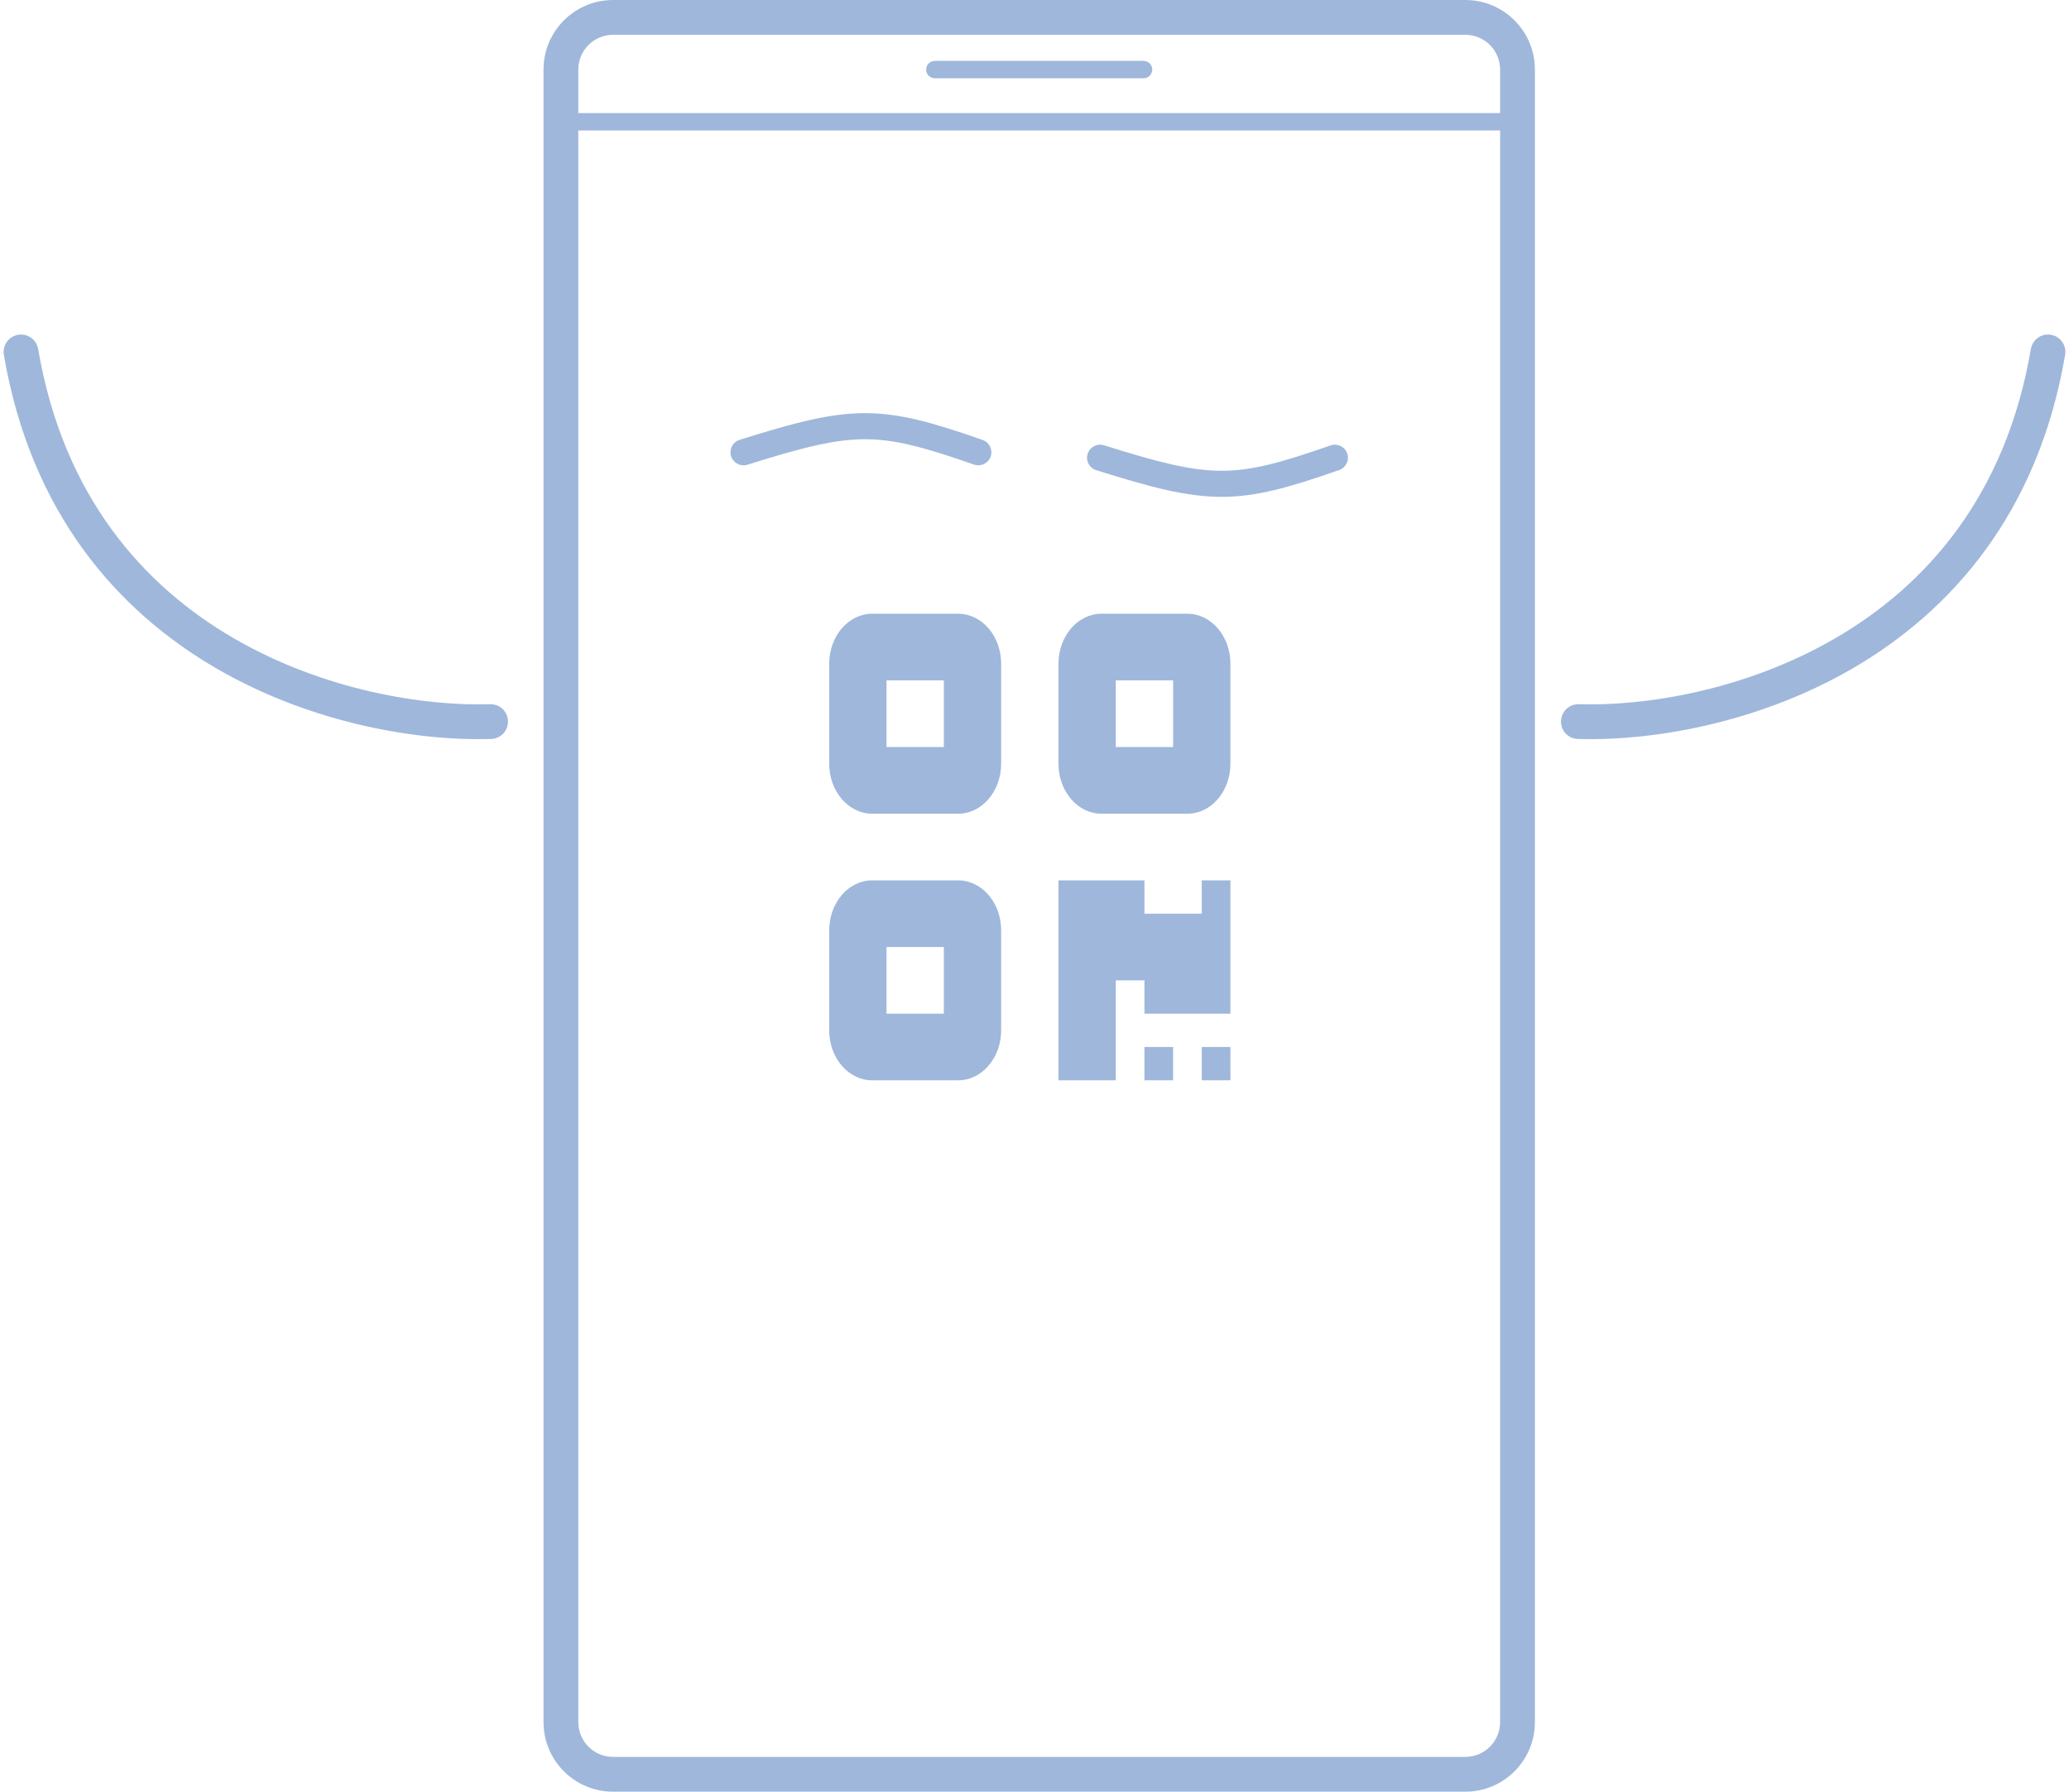
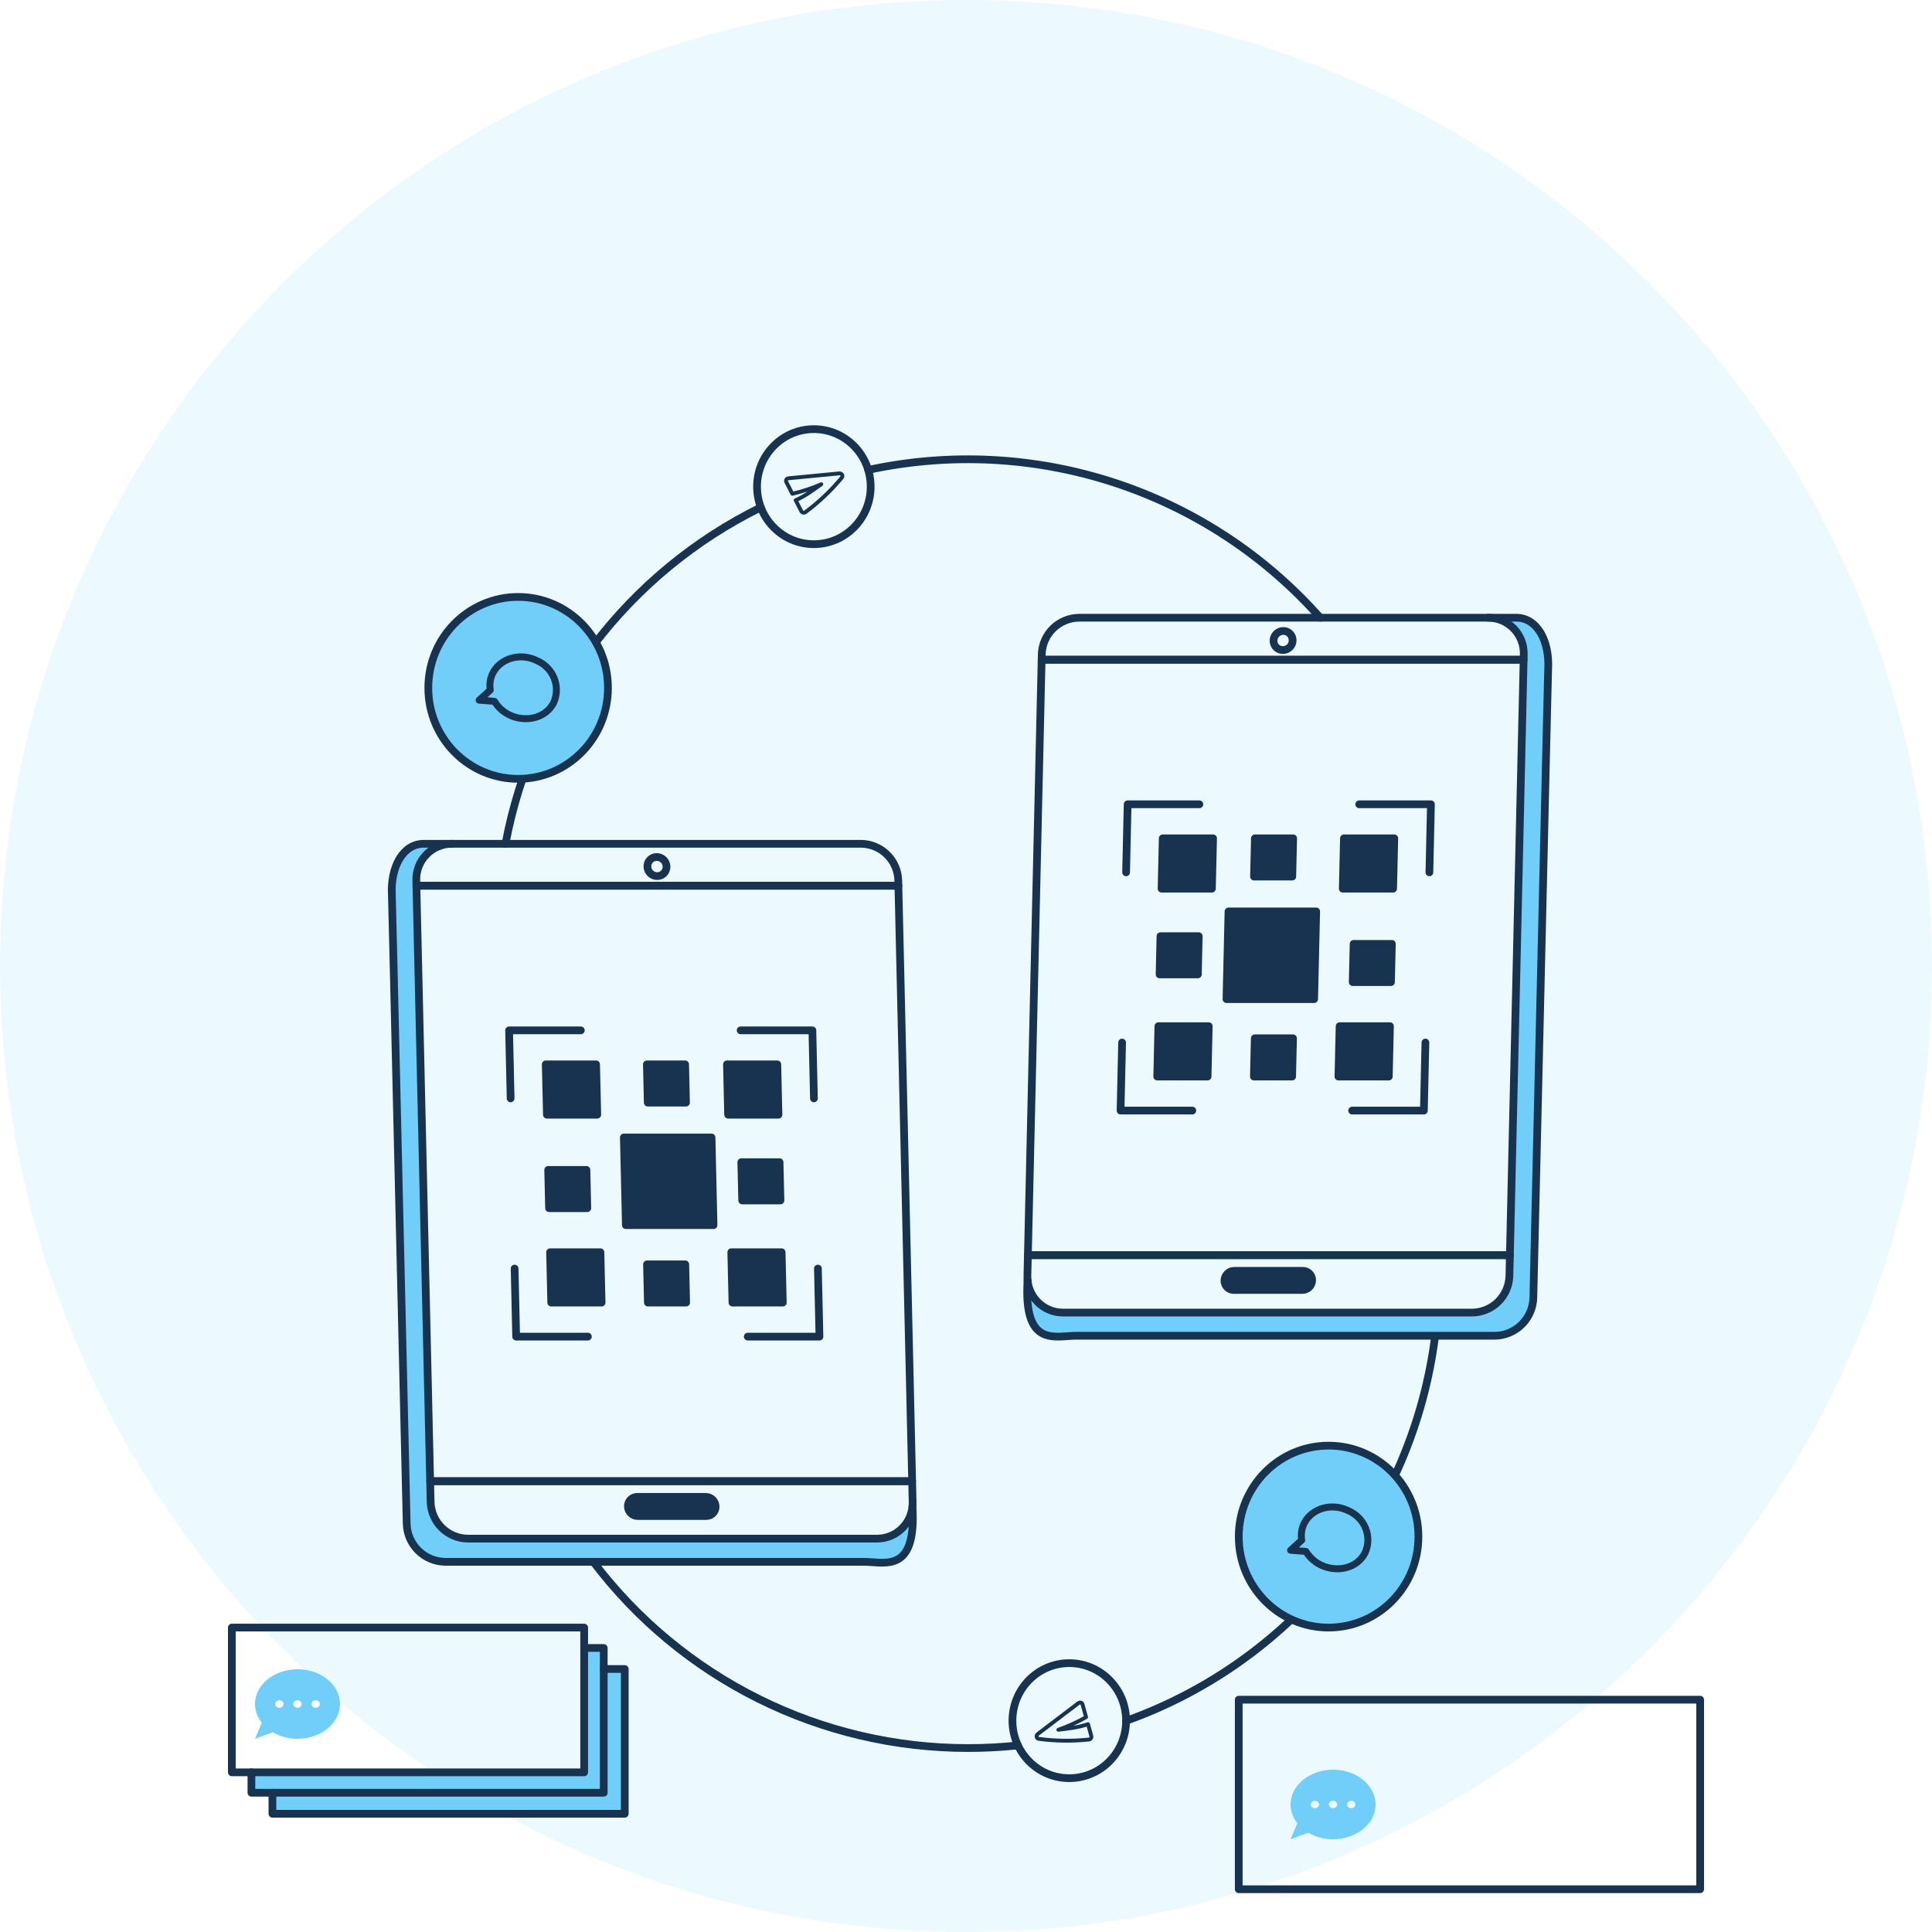
- <svg xmlns="http://www.w3.org/2000/svg" width="328" height="284" viewBox="0 0 328 284" fill="none">
-   <path fill-rule="evenodd" clip-rule="evenodd" d="M97.194 5.515H232.3C235.346 5.515 237.815 7.984 237.815 11.029V17.923H91.679V11.029C91.679 7.984 94.148 5.515 97.194 5.515ZM91.679 20.681H237.815V272.971C237.815 276.016 235.346 278.485 232.3 278.485H97.194C94.148 278.485 91.679 276.016 91.679 272.971V20.681ZM86.164 11.029C86.164 4.938 91.102 0 97.194 0H232.3C238.392 0 243.329 4.938 243.329 11.029V272.971C243.329 279.062 238.392 284 232.3 284H97.194C91.102 284 86.164 279.062 86.164 272.971V11.029ZM327.387 56.249C327.643 54.748 326.633 53.324 325.132 53.068C323.631 52.812 322.207 53.822 321.951 55.323C317.968 78.691 305.254 92.85 290.971 101.155C276.586 109.52 260.572 111.954 250.311 111.623C248.789 111.573 247.516 112.767 247.466 114.289C247.417 115.811 248.611 117.085 250.133 117.134C261.241 117.493 278.315 114.894 293.743 105.922C309.273 96.891 323.098 81.41 327.387 56.249ZM148.203 9.651C147.441 9.651 146.824 10.268 146.824 11.03C146.824 11.791 147.441 12.408 148.203 12.408L181.29 12.408C182.052 12.408 182.669 11.791 182.669 11.03C182.669 10.268 182.052 9.651 181.29 9.651L148.203 9.651ZM137.143 69.622C132.365 69.622 127.293 70.899 118.493 73.663C117.403 74.005 116.242 73.399 115.9 72.309C115.558 71.22 116.164 70.059 117.254 69.717C126.012 66.966 131.65 65.486 137.143 65.486C142.664 65.486 147.876 66.98 155.778 69.737C156.856 70.113 157.425 71.293 157.049 72.371C156.673 73.449 155.493 74.018 154.415 73.642C146.515 70.885 141.894 69.622 137.143 69.622ZM175.017 70.581C183.817 73.344 188.889 74.621 193.667 74.621C198.418 74.621 203.039 73.358 210.939 70.601C212.017 70.225 213.197 70.794 213.573 71.872C213.949 72.951 213.38 74.13 212.302 74.506C204.4 77.264 199.188 78.757 193.667 78.757C188.174 78.757 182.536 77.277 173.778 74.526C172.688 74.184 172.082 73.023 172.424 71.934C172.766 70.844 173.927 70.238 175.017 70.581ZM2.868 53.068C1.367 53.324 0.357 54.748 0.613 56.249C4.902 81.41 18.727 96.891 34.257 105.922C49.685 114.894 66.758 117.493 77.867 117.134C79.388 117.085 80.582 115.811 80.533 114.289C80.484 112.767 79.211 111.573 77.689 111.623C67.428 111.954 51.414 109.52 37.029 101.155C22.746 92.85 10.032 78.691 6.049 55.323C5.793 53.822 4.369 52.812 2.868 53.068ZM131.455 105.207C131.455 100.833 134.507 97.283 138.27 97.283H151.899C155.662 97.283 158.714 100.833 158.714 105.207V121.056C158.714 125.43 155.662 128.98 151.899 128.98H138.27C134.507 128.98 131.455 125.43 131.455 121.056V105.207ZM149.628 118.414V107.849H140.541V118.414H149.628ZM131.455 147.469C131.455 143.094 134.507 139.545 138.27 139.545H151.899C155.662 139.545 158.714 143.094 158.714 147.469V163.317C158.714 167.692 155.662 171.242 151.899 171.242H138.27C134.507 171.242 131.455 167.692 131.455 163.317V147.469ZM149.628 160.676V150.111H140.541V160.676H149.628ZM167.8 121.056V105.207C167.8 100.833 170.853 97.283 174.615 97.283H188.244C192.007 97.283 195.059 100.833 195.059 105.207V121.056C195.059 125.43 192.007 128.98 188.244 128.98H174.615C170.853 128.98 167.8 125.43 167.8 121.056ZM185.973 107.849H176.887V118.414H185.973V107.849ZM181.43 171.242V165.959H185.973V171.242H181.43ZM190.516 165.959H195.059V171.242H190.516V165.959ZM190.516 144.828V139.545H195.059V144.828V150.111V160.676H181.43V155.393H176.887V171.242H167.8V155.393V139.545H181.43V144.828H190.516Z" fill="#9FB7DB" />
+ <svg xmlns="http://www.w3.org/2000/svg" width="300" height="300" viewBox="0 0 300 300" fill="none">
+   <path d="M300 150C300 232.843 232.843 300 150 300C67.157 300 0 232.843 0 150C0 67.157 67.157 0 150 0C232.843 0 300 67.157 300 150Z" fill="#ECFAFF" />
+   <path d="M264 263.926H192.352V293.363H264V263.926Z" stroke="#17334F" stroke-width="1.2" stroke-linecap="round" stroke-linejoin="round" />
+   <path fill-rule="evenodd" clip-rule="evenodd" d="M200.4 285.6L201.452 283.116C200.773 282.265 200.406 281.246 200.4 280.2C200.4 277.216 203.358 274.8 207.005 274.8C210.653 274.8 213.6 277.216 213.6 280.2C213.6 283.185 210.642 285.6 206.994 285.6C205.633 285.607 204.3 285.255 203.16 284.589L200.4 285.6ZM204.717 280.522C204.788 280.427 204.825 280.315 204.825 280.2C204.825 280.046 204.757 279.899 204.635 279.79C204.514 279.682 204.349 279.621 204.177 279.621C204.05 279.621 203.925 279.656 203.819 279.719C203.713 279.783 203.63 279.874 203.582 279.98C203.533 280.086 203.52 280.202 203.545 280.314C203.571 280.426 203.632 280.53 203.723 280.61C203.813 280.691 203.928 280.746 204.054 280.769C204.179 280.791 204.309 280.779 204.427 280.735C204.545 280.691 204.646 280.617 204.717 280.522ZM207.641 280.2C207.641 280.315 207.603 280.427 207.532 280.522C207.461 280.617 207.36 280.692 207.242 280.735C207.124 280.779 206.994 280.791 206.868 280.768C206.743 280.746 206.628 280.691 206.537 280.61C206.447 280.529 206.385 280.426 206.361 280.313C206.336 280.201 206.348 280.084 206.397 279.979C206.446 279.873 206.529 279.782 206.635 279.719C206.742 279.655 206.866 279.621 206.994 279.621C207.166 279.621 207.33 279.682 207.451 279.791C207.572 279.9 207.64 280.047 207.641 280.2ZM210.358 280.522C210.429 280.427 210.467 280.315 210.467 280.2C210.466 280.047 210.398 279.9 210.277 279.791C210.156 279.682 209.992 279.621 209.821 279.621C209.693 279.621 209.568 279.655 209.461 279.719C209.355 279.782 209.272 279.873 209.223 279.979C209.174 280.084 209.162 280.201 209.187 280.313C209.212 280.426 209.274 280.529 209.363 280.61C209.454 280.691 209.569 280.746 209.694 280.768C209.82 280.791 209.95 280.779 210.068 280.735C210.186 280.692 210.287 280.617 210.358 280.522Z" fill="#71CEF8" />
+   <path d="M134.817 72.971C147.5 70.226 160.685 70.905 173.018 74.938C185.352 78.971 196.391 86.212 205.002 95.92" stroke="#17334F" stroke-width="1.2" stroke-linecap="round" stroke-linejoin="round" />
+   <path d="M78.498 131.021C80.591 119.832 85.265 109.285 92.147 100.217C99.029 91.15 107.93 83.811 118.144 78.785" stroke="#17334F" stroke-width="1.2" stroke-linecap="round" stroke-linejoin="round" />
+   <path d="M158.072 271.03C155.503 271.3 152.922 271.436 150.34 271.436C139.062 271.442 127.937 268.833 117.838 263.814C107.739 258.797 98.94 251.506 92.132 242.516" stroke="#17334F" stroke-width="1.2" stroke-linecap="round" stroke-linejoin="round" />
+   <path d="M222.846 207.417C221.158 220.847 215.778 233.545 207.306 244.101C198.835 254.658 187.602 262.658 174.857 267.213" stroke="#17334F" stroke-width="1.2" stroke-linecap="round" stroke-linejoin="round" />
+   <path fill-rule="evenodd" clip-rule="evenodd" d="M141.686 233.922C141.554 235.295 140.913 236.568 139.89 237.492C138.867 238.417 137.535 238.926 136.157 238.919H72.686C71.168 238.912 69.711 238.314 68.626 237.253C67.54 236.191 66.909 234.749 66.867 233.231L64.64 136.708C64.619 135.966 64.747 135.228 65.017 134.537C65.288 133.846 65.694 133.217 66.212 132.686C66.731 132.156 67.35 131.735 68.035 131.449C68.719 131.163 69.454 131.017 70.196 131.021H65.803C62.583 131.021 60.608 134.605 60.851 138.993C60.899 139.863 63.149 236.553 63.149 236.553C63.175 238.128 63.813 239.631 64.927 240.744C66.041 241.858 67.545 242.495 69.12 242.52H134.177C137.4 242.52 142.345 244.401 141.686 233.922Z" fill="#71CEF8" />
+   <path d="M141.638 230.003H66.793L66.867 233.231C66.909 234.749 67.539 236.191 68.625 237.252C69.711 238.314 71.167 238.912 72.686 238.919H136.156C136.898 238.923 137.633 238.776 138.317 238.491C139.001 238.204 139.621 237.783 140.139 237.252C140.658 236.722 141.064 236.092 141.334 235.402C141.605 234.711 141.733 233.973 141.712 233.231L141.638 230.003Z" stroke="#17334F" stroke-width="1.2" stroke-linecap="round" stroke-linejoin="round" />
+   <path d="M64.659 137.537H139.503L139.484 136.708C139.442 135.19 138.812 133.748 137.726 132.687C136.64 131.625 135.184 131.028 133.665 131.021H70.2C69.458 131.017 68.723 131.163 68.038 131.449C67.354 131.735 66.734 132.156 66.216 132.686C65.697 133.217 65.291 133.846 65.021 134.537C64.751 135.228 64.623 135.966 64.644 136.708L64.659 137.537Z" stroke="#17334F" stroke-width="1.2" stroke-linecap="round" stroke-linejoin="round" />
+   <path d="M64.659 137.538H139.503L141.638 230.003H66.793L64.659 137.538Z" stroke="#17334F" stroke-width="1.2" stroke-linecap="round" stroke-linejoin="round" />
+   <path d="M70.2 131.021H65.803C62.583 131.021 60.608 134.605 60.851 138.993C60.858 139.113 60.93 141.393 63.149 236.552C63.175 238.128 63.813 239.63 64.927 240.744C66.041 241.858 67.545 242.495 69.12 242.52H134.177C137.396 242.52 142.345 244.403 141.686 233.924" stroke="#17334F" stroke-width="1.2" stroke-linecap="round" stroke-linejoin="round" />
+   <path d="M90.19 159.992H79.051L79.291 170.559" stroke="#17334F" stroke-width="1.2" stroke-linecap="round" stroke-linejoin="round" />
+   <path d="M115.008 159.992H126.147L126.387 170.559" stroke="#17334F" stroke-width="1.2" stroke-linecap="round" stroke-linejoin="round" />
+   <path d="M91.288 207.55H80.149L79.909 196.982" stroke="#17334F" stroke-width="1.2" stroke-linecap="round" stroke-linejoin="round" />
+   <path d="M116.106 207.55H127.245L127.005 196.982" stroke="#17334F" stroke-width="1.2" stroke-linecap="round" stroke-linejoin="round" />
+   <path fill-rule="evenodd" clip-rule="evenodd" d="M96.871 176.627H110.486L110.8 190.242H97.185L96.871 176.627Z" fill="#17334F" />
+   <path fill-rule="evenodd" clip-rule="evenodd" d="M85.122 181.663H91.062L91.198 187.604H85.258L85.122 181.663Z" fill="#17334F" />
+   <path fill-rule="evenodd" clip-rule="evenodd" d="M100.447 165.275H106.387L106.524 171.215H100.584L100.447 165.275Z" fill="#17334F" />
+   <path fill-rule="evenodd" clip-rule="evenodd" d="M115.11 180.464H121.051L121.188 186.404H115.248L115.11 180.464Z" fill="#17334F" />
+   <path fill-rule="evenodd" clip-rule="evenodd" d="M100.468 196.326H106.408L106.545 202.266H100.605L100.468 196.326Z" fill="#17334F" />
+   <path fill-rule="evenodd" clip-rule="evenodd" d="M84.742 165.273H92.562L92.742 173.093H84.924L84.742 165.273Z" fill="#17334F" />
+   <path fill-rule="evenodd" clip-rule="evenodd" d="M85.416 194.447H93.235L93.416 202.266H85.597L85.416 194.447Z" fill="#17334F" />
+   <path fill-rule="evenodd" clip-rule="evenodd" d="M112.881 165.273H120.699L120.881 173.093H113.061L112.881 165.273Z" fill="#17334F" />
+   <path fill-rule="evenodd" clip-rule="evenodd" d="M113.554 194.447H121.373L121.553 202.266H113.734L113.554 194.447Z" fill="#17334F" />
+   <path d="M96.871 176.627H110.486L110.8 190.242H97.185L96.871 176.627Z" stroke="#17334F" stroke-width="1.2" stroke-linecap="round" stroke-linejoin="round" />
+   <path d="M85.122 181.663H91.062L91.198 187.604H85.258L85.122 181.663Z" stroke="#17334F" stroke-width="1.2" stroke-linecap="round" stroke-linejoin="round" />
+   <path d="M100.447 165.275H106.387L106.524 171.215H100.584L100.447 165.275Z" stroke="#17334F" stroke-width="1.2" stroke-linecap="round" stroke-linejoin="round" />
+   <path d="M115.11 180.464H121.051L121.188 186.404H115.248L115.11 180.464Z" stroke="#17334F" stroke-width="1.2" stroke-linecap="round" stroke-linejoin="round" />
+   <path d="M100.468 196.326H106.408L106.545 202.266H100.605L100.468 196.326Z" stroke="#17334F" stroke-width="1.2" stroke-linecap="round" stroke-linejoin="round" />
+   <path d="M84.742 165.273H92.562L92.742 173.093H84.924L84.742 165.273Z" stroke="#17334F" stroke-width="1.2" stroke-linecap="round" stroke-linejoin="round" />
+   <path d="M85.416 194.447H93.235L93.416 202.266H85.597L85.416 194.447Z" stroke="#17334F" stroke-width="1.2" stroke-linecap="round" stroke-linejoin="round" />
+   <path d="M112.881 165.273H120.699L120.881 173.093H113.061L112.881 165.273Z" stroke="#17334F" stroke-width="1.2" stroke-linecap="round" stroke-linejoin="round" />
+   <path d="M113.554 194.447H121.373L121.553 202.266H113.734L113.554 194.447Z" stroke="#17334F" stroke-width="1.2" stroke-linecap="round" stroke-linejoin="round" />
+   <path fill-rule="evenodd" clip-rule="evenodd" d="M111.12 233.922C111.109 233.526 110.944 233.149 110.66 232.872C110.377 232.594 109.997 232.438 109.601 232.436H98.948C98.754 232.435 98.562 232.473 98.383 232.548C98.204 232.622 98.043 232.732 97.907 232.87C97.772 233.01 97.666 233.174 97.596 233.355C97.525 233.535 97.492 233.728 97.499 233.922C97.509 234.318 97.674 234.694 97.957 234.972C98.24 235.249 98.62 235.405 99.016 235.406H109.663C109.857 235.408 110.05 235.371 110.23 235.298C110.409 235.224 110.572 235.113 110.708 234.975C110.844 234.836 110.951 234.672 111.022 234.49C111.092 234.309 111.126 234.116 111.12 233.922Z" fill="#17334F" />
+   <path d="M111.12 233.922C111.109 233.526 110.944 233.149 110.66 232.872C110.377 232.594 109.997 232.438 109.601 232.436H98.948C98.754 232.435 98.562 232.473 98.383 232.548C98.204 232.622 98.043 232.732 97.907 232.87C97.772 233.01 97.666 233.174 97.596 233.355C97.525 233.535 97.492 233.728 97.499 233.922C97.509 234.318 97.674 234.694 97.957 234.972C98.24 235.249 98.62 235.405 99.016 235.406H109.663C109.857 235.408 110.05 235.371 110.23 235.298C110.409 235.224 110.572 235.113 110.708 234.975C110.844 234.836 110.951 234.672 111.022 234.49C111.092 234.309 111.126 234.116 111.12 233.922Z" stroke="#17334F" stroke-width="1.2" stroke-linecap="round" stroke-linejoin="round" />
+   <path d="M103.081 135.614C103.651 135.038 103.635 134.098 103.044 133.514C102.454 132.931 101.514 132.926 100.944 133.502C100.374 134.078 100.391 135.019 100.981 135.602C101.571 136.185 102.511 136.191 103.081 135.614Z" stroke="#17334F" stroke-width="1.2" stroke-linecap="round" stroke-linejoin="round" />
+   <path fill-rule="evenodd" clip-rule="evenodd" d="M235.44 95.921H231.048C231.789 95.917 232.525 96.063 233.209 96.349C233.893 96.635 234.512 97.056 235.031 97.587C235.549 98.118 235.956 98.747 236.226 99.438C236.496 100.129 236.624 100.867 236.604 101.608L234.375 198.131C234.333 199.649 233.703 201.091 232.617 202.153C231.531 203.213 230.076 203.811 228.558 203.818H165.092C163.713 203.825 162.381 203.317 161.359 202.393C160.335 201.469 159.695 200.195 159.561 198.823C158.904 209.301 163.853 207.418 167.072 207.418H232.131C233.707 207.392 235.211 206.755 236.324 205.64C237.438 204.525 238.074 203.021 238.099 201.446C238.099 201.446 240.349 104.762 240.397 103.892C240.639 99.505 238.664 95.921 235.44 95.921Z" fill="#71CEF8" />
+   <path d="M159.61 194.903H234.454L234.38 198.131C234.338 199.649 233.708 201.091 232.622 202.153C231.536 203.213 230.08 203.811 228.562 203.818H165.092C164.35 203.822 163.615 203.677 162.931 203.39C162.247 203.104 161.626 202.683 161.108 202.153C160.59 201.622 160.184 200.992 159.914 200.302C159.644 199.611 159.516 198.873 159.536 198.131L159.61 194.903Z" stroke="#17334F" stroke-width="1.2" stroke-linecap="round" stroke-linejoin="round" />
+   <path d="M236.59 102.438H161.744L161.764 101.608C161.806 100.09 162.437 98.648 163.522 97.587C164.608 96.526 166.064 95.928 167.582 95.921H231.053C231.794 95.917 232.529 96.063 233.214 96.349C233.898 96.635 234.517 97.056 235.036 97.587C235.554 98.118 235.961 98.747 236.231 99.438C236.501 100.129 236.629 100.867 236.609 101.608L236.59 102.438Z" stroke="#17334F" stroke-width="1.2" stroke-linecap="round" stroke-linejoin="round" />
+   <path d="M236.589 102.438H161.744L159.611 194.903H234.455L236.589 102.438Z" stroke="#17334F" stroke-width="1.2" stroke-linecap="round" stroke-linejoin="round" />
+   <path d="M231.053 95.92H235.445C238.664 95.92 240.641 99.505 240.397 103.892C240.397 104.012 240.319 106.292 238.099 201.446C238.074 203.021 237.437 204.525 236.323 205.64C235.209 206.753 233.707 207.392 232.131 207.418H167.072C163.853 207.418 158.904 209.301 159.561 198.823" stroke="#17334F" stroke-width="1.2" stroke-linecap="round" stroke-linejoin="round" />
+   <path d="M211.057 124.89H222.196L221.956 135.459" stroke="#17334F" stroke-width="1.2" stroke-linecap="round" stroke-linejoin="round" />
+   <path d="M186.24 124.89H175.1L174.86 135.459" stroke="#17334F" stroke-width="1.2" stroke-linecap="round" stroke-linejoin="round" />
+   <path d="M209.959 172.451H221.099L221.339 161.883" stroke="#17334F" stroke-width="1.2" stroke-linecap="round" stroke-linejoin="round" />
+   <path d="M185.143 172.451H174L174.24 161.883" stroke="#17334F" stroke-width="1.2" stroke-linecap="round" stroke-linejoin="round" />
+   <path fill-rule="evenodd" clip-rule="evenodd" d="M204.377 141.527H190.761L190.447 155.143H204.062L204.377 141.527Z" fill="#17334F" />
+   <path fill-rule="evenodd" clip-rule="evenodd" d="M216.127 146.564H210.187L210.049 152.505H215.99L216.127 146.564Z" fill="#17334F" />
+   <path fill-rule="evenodd" clip-rule="evenodd" d="M200.802 130.175H194.861L194.724 136.115H200.664L200.802 130.175Z" fill="#17334F" />
+   <path fill-rule="evenodd" clip-rule="evenodd" d="M186.138 145.365H180.198L180.061 151.305H186.001L186.138 145.365Z" fill="#17334F" />
+   <path fill-rule="evenodd" clip-rule="evenodd" d="M200.78 161.226H194.84L194.702 167.166H200.643L200.78 161.226Z" fill="#17334F" />
+   <path fill-rule="evenodd" clip-rule="evenodd" d="M216.505 130.175H208.686L208.506 137.993H216.325L216.505 130.175Z" fill="#17334F" />
+   <path fill-rule="evenodd" clip-rule="evenodd" d="M215.832 159.347H208.013L207.833 167.166H215.652L215.832 159.347Z" fill="#17334F" />
+   <path fill-rule="evenodd" clip-rule="evenodd" d="M188.367 130.175H180.548L180.368 137.993H188.186L188.367 130.175Z" fill="#17334F" />
+   <path fill-rule="evenodd" clip-rule="evenodd" d="M187.694 159.347H179.875L179.694 167.166H187.513L187.694 159.347Z" fill="#17334F" />
+   <path d="M204.377 141.527H190.761L190.447 155.143H204.062L204.377 141.527Z" stroke="#17334F" stroke-width="1.2" stroke-linecap="round" stroke-linejoin="round" />
+   <path d="M216.127 146.564H210.187L210.049 152.505H215.99L216.127 146.564Z" stroke="#17334F" stroke-width="1.2" stroke-linecap="round" stroke-linejoin="round" />
+   <path d="M200.802 130.175H194.861L194.724 136.115H200.664L200.802 130.175Z" stroke="#17334F" stroke-width="1.2" stroke-linecap="round" stroke-linejoin="round" />
+   <path d="M186.138 145.365H180.198L180.061 151.305H186.001L186.138 145.365Z" stroke="#17334F" stroke-width="1.2" stroke-linecap="round" stroke-linejoin="round" />
+   <path d="M200.78 161.226H194.84L194.702 167.166H200.643L200.78 161.226Z" stroke="#17334F" stroke-width="1.2" stroke-linecap="round" stroke-linejoin="round" />
+   <path d="M216.505 130.175H208.686L208.506 137.993H216.325L216.505 130.175Z" stroke="#17334F" stroke-width="1.2" stroke-linecap="round" stroke-linejoin="round" />
+   <path d="M215.832 159.347H208.013L207.833 167.166H215.652L215.832 159.347Z" stroke="#17334F" stroke-width="1.2" stroke-linecap="round" stroke-linejoin="round" />
+   <path d="M188.367 130.175H180.548L180.368 137.993H188.186L188.367 130.175Z" stroke="#17334F" stroke-width="1.2" stroke-linecap="round" stroke-linejoin="round" />
+   <path d="M187.694 159.347H179.875L179.694 167.166H187.513L187.694 159.347Z" stroke="#17334F" stroke-width="1.2" stroke-linecap="round" stroke-linejoin="round" />
+   <path fill-rule="evenodd" clip-rule="evenodd" d="M190.135 198.823C190.146 198.427 190.31 198.05 190.594 197.773C190.878 197.495 191.258 197.339 191.654 197.337H202.3C202.494 197.336 202.686 197.373 202.865 197.447C203.044 197.523 203.206 197.632 203.341 197.771C203.477 197.909 203.582 198.075 203.653 198.255C203.724 198.436 203.756 198.629 203.75 198.823C203.74 199.219 203.574 199.595 203.291 199.873C203.008 200.15 202.627 200.306 202.231 200.307H191.585C191.392 200.308 191.2 200.271 191.021 200.197C190.842 200.122 190.68 200.012 190.544 199.874C190.409 199.735 190.303 199.57 190.232 199.39C190.163 199.209 190.129 199.017 190.135 198.823Z" fill="#17334F" />
+   <path d="M190.135 198.823C190.146 198.427 190.31 198.05 190.594 197.773C190.878 197.495 191.258 197.339 191.654 197.337H202.3C202.494 197.336 202.686 197.373 202.865 197.447C203.044 197.523 203.206 197.632 203.341 197.771C203.477 197.909 203.582 198.075 203.653 198.255C203.724 198.436 203.756 198.629 203.75 198.823C203.74 199.219 203.574 199.595 203.291 199.873C203.008 200.15 202.627 200.306 202.231 200.307H191.585C191.392 200.308 191.2 200.271 191.021 200.197C190.842 200.122 190.68 200.012 190.544 199.874C190.409 199.735 190.303 199.57 190.232 199.39C190.163 199.209 190.129 199.017 190.135 198.823Z" stroke="#17334F" stroke-width="1.2" stroke-linecap="round" stroke-linejoin="round" />
+   <path d="M200.269 100.503C200.859 99.92 200.875 98.98 200.305 98.403C199.736 97.827 198.795 97.832 198.205 98.416C197.616 98.999 197.599 99.939 198.169 100.516C198.739 101.092 199.678 101.087 200.269 100.503Z" stroke="#17334F" stroke-width="1.2" stroke-linecap="round" stroke-linejoin="round" />
+   <path d="M80.456 120.939C88.16 120.939 94.405 114.616 94.405 106.815C94.405 99.015 88.16 92.691 80.456 92.691C72.752 92.691 66.507 99.015 66.507 106.815C66.507 114.616 72.752 120.939 80.456 120.939Z" fill="#71CEF8" />
+   <path d="M83.39 102.59C79.686 100.782 75.535 103.358 76.131 107.152L74.4 108.721L76.782 108.903C78.886 112.389 84.228 112.536 85.977 109.104C86.512 107.904 86.54 106.544 86.056 105.323C85.571 104.102 84.612 103.12 83.39 102.59Z" stroke="#17334F" stroke-width="1.08" stroke-linecap="round" stroke-linejoin="round" />
+   <path d="M80.456 120.939C88.16 120.939 94.405 114.616 94.405 106.815C94.405 99.015 88.16 92.691 80.456 92.691C72.752 92.691 66.507 99.015 66.507 106.815C66.507 114.616 72.752 120.939 80.456 120.939Z" stroke="#17334F" stroke-width="1.2" stroke-linecap="round" stroke-linejoin="round" />
+   <path d="M206.303 252.728C214.007 252.728 220.252 246.404 220.252 238.604C220.252 230.804 214.007 224.48 206.303 224.48C198.599 224.48 192.354 230.804 192.354 238.604C192.354 246.404 198.599 252.728 206.303 252.728Z" fill="#71CEF8" />
+   <path d="M209.39 234.59C205.686 232.783 201.535 235.359 202.131 239.153L200.4 240.721L202.782 240.904C204.886 244.39 210.228 244.537 211.977 241.105C212.512 239.904 212.54 238.545 212.056 237.324C211.571 236.103 210.612 235.12 209.39 234.59Z" stroke="#17334F" stroke-width="1.08" stroke-linecap="round" stroke-linejoin="round" />
+   <path d="M206.303 252.728C214.007 252.728 220.252 246.404 220.252 238.604C220.252 230.804 214.007 224.48 206.303 224.48C198.599 224.48 192.354 230.804 192.354 238.604C192.354 246.404 198.599 252.728 206.303 252.728Z" stroke="#17334F" stroke-width="1.2" stroke-linecap="round" stroke-linejoin="round" />
+   <path d="M126.376 84.5C131.248 84.5 135.197 80.501 135.197 75.568C135.197 70.635 131.248 66.637 126.376 66.637C121.504 66.637 117.554 70.635 117.554 75.568C117.554 80.501 121.504 84.5 126.376 84.5Z" stroke="#17334F" stroke-width="1.2" stroke-linecap="round" stroke-linejoin="round" />
+   <path d="M130.683 74.21C129.051 76.175 127.182 77.948 125.112 79.495C125.064 79.541 125.005 79.575 124.94 79.594C124.875 79.613 124.806 79.617 124.738 79.605C124.67 79.593 124.606 79.565 124.552 79.525C124.497 79.484 124.453 79.432 124.423 79.373L123.549 77.674C124.943 77.08 126.22 76.135 127.532 75.192C126.088 75.82 124.582 76.315 123.034 76.671L122.096 74.845C122.065 74.786 122.05 74.721 122.051 74.656C122.052 74.591 122.07 74.527 122.103 74.471C122.135 74.414 122.182 74.366 122.238 74.331C122.295 74.296 122.36 74.274 122.428 74.268L130.325 73.51C130.414 73.501 130.504 73.518 130.583 73.56C130.662 73.601 130.726 73.665 130.766 73.743C130.806 73.82 130.819 73.907 130.804 73.991C130.789 74.075 130.747 74.151 130.683 74.21Z" stroke="#17334F" stroke-width="0.6" stroke-linecap="round" stroke-linejoin="round" />
+   <path d="M166.035 276.115C170.907 276.115 174.857 272.117 174.857 267.184C174.857 262.25 170.907 258.252 166.035 258.252C161.163 258.252 157.214 262.25 157.214 267.184C157.214 272.117 161.163 276.115 166.035 276.115Z" stroke="#17334F" stroke-width="1.2" stroke-linecap="round" stroke-linejoin="round" />
+   <path d="M161.356 270.016C163.889 270.352 166.465 270.387 169.035 270.119C169.102 270.12 169.168 270.106 169.229 270.075C169.289 270.045 169.343 270.001 169.384 269.946C169.426 269.892 169.454 269.828 169.467 269.761C169.48 269.694 169.477 269.626 169.458 269.562L168.949 267.721C167.521 268.23 165.942 268.402 164.338 268.6C165.825 268.081 167.267 267.424 168.646 266.635L168.097 264.656C168.079 264.592 168.046 264.535 168.001 264.488C167.956 264.441 167.9 264.406 167.838 264.386C167.776 264.367 167.709 264.363 167.644 264.376C167.578 264.388 167.516 264.416 167.462 264.458L161.145 269.258C161.073 269.311 161.019 269.385 160.989 269.47C160.959 269.554 160.956 269.645 160.979 269.728C161.002 269.812 161.051 269.885 161.119 269.937C161.187 269.988 161.27 270.016 161.356 270.016Z" stroke="#17334F" stroke-width="0.6" stroke-linecap="round" stroke-linejoin="round" />
+   <path fill-rule="evenodd" clip-rule="evenodd" d="M42.302 278.375V281.64H97.013V259.16H93.75V255.897H90.71V275.207H39.041V278.375H42.302Z" fill="#71CEF8" />
+   <path d="M90.71 252.729H36V275.207H90.71V252.729Z" stroke="#17334F" stroke-width="1.2" stroke-linecap="round" stroke-linejoin="round" />
+   <path fill-rule="evenodd" clip-rule="evenodd" d="M39.6 270L40.652 267.516C39.974 266.665 39.606 265.646 39.6 264.6C39.6 261.615 42.558 259.2 46.206 259.2C49.853 259.2 52.8 261.615 52.8 264.6C52.8 267.585 49.842 270 46.195 270C44.834 270.007 43.501 269.655 42.361 268.989L39.6 270ZM43.917 264.922C43.988 264.827 44.026 264.715 44.026 264.6C44.025 264.446 43.957 264.299 43.835 264.19C43.714 264.082 43.549 264.021 43.378 264.021C43.25 264.021 43.125 264.055 43.019 264.119C42.913 264.183 42.83 264.274 42.782 264.38C42.733 264.485 42.721 264.602 42.746 264.714C42.771 264.826 42.833 264.929 42.923 265.01C43.013 265.091 43.129 265.146 43.254 265.168C43.379 265.191 43.509 265.179 43.627 265.135C43.745 265.091 43.846 265.017 43.917 264.922ZM46.841 264.6C46.841 264.715 46.803 264.827 46.732 264.922C46.661 265.017 46.56 265.091 46.442 265.135C46.324 265.179 46.194 265.191 46.068 265.168C45.943 265.146 45.828 265.091 45.738 265.01C45.647 264.929 45.586 264.826 45.561 264.713C45.536 264.601 45.549 264.484 45.597 264.378C45.646 264.273 45.729 264.182 45.836 264.118C45.942 264.055 46.067 264.021 46.195 264.021C46.366 264.021 46.53 264.082 46.651 264.191C46.772 264.299 46.84 264.447 46.841 264.6ZM49.558 264.922C49.629 264.827 49.667 264.715 49.667 264.6C49.667 264.447 49.599 264.299 49.477 264.191C49.356 264.082 49.192 264.021 49.021 264.021C48.893 264.021 48.768 264.055 48.662 264.118C48.556 264.182 48.473 264.273 48.423 264.378C48.374 264.484 48.362 264.601 48.387 264.713C48.412 264.826 48.474 264.929 48.564 265.01C48.654 265.091 48.77 265.146 48.895 265.168C49.02 265.191 49.15 265.179 49.268 265.135C49.386 265.091 49.487 265.017 49.558 264.922Z" fill="#71CEF8" />
+   <path d="M39.041 275.207V278.375H93.75V255.897H90.71" stroke="#17334F" stroke-width="1.2" stroke-linecap="round" stroke-linejoin="round" />
+   <path d="M42.303 278.376V281.641H97.013V259.161H93.75" stroke="#17334F" stroke-width="1.2" stroke-linecap="round" stroke-linejoin="round" />
</svg>
